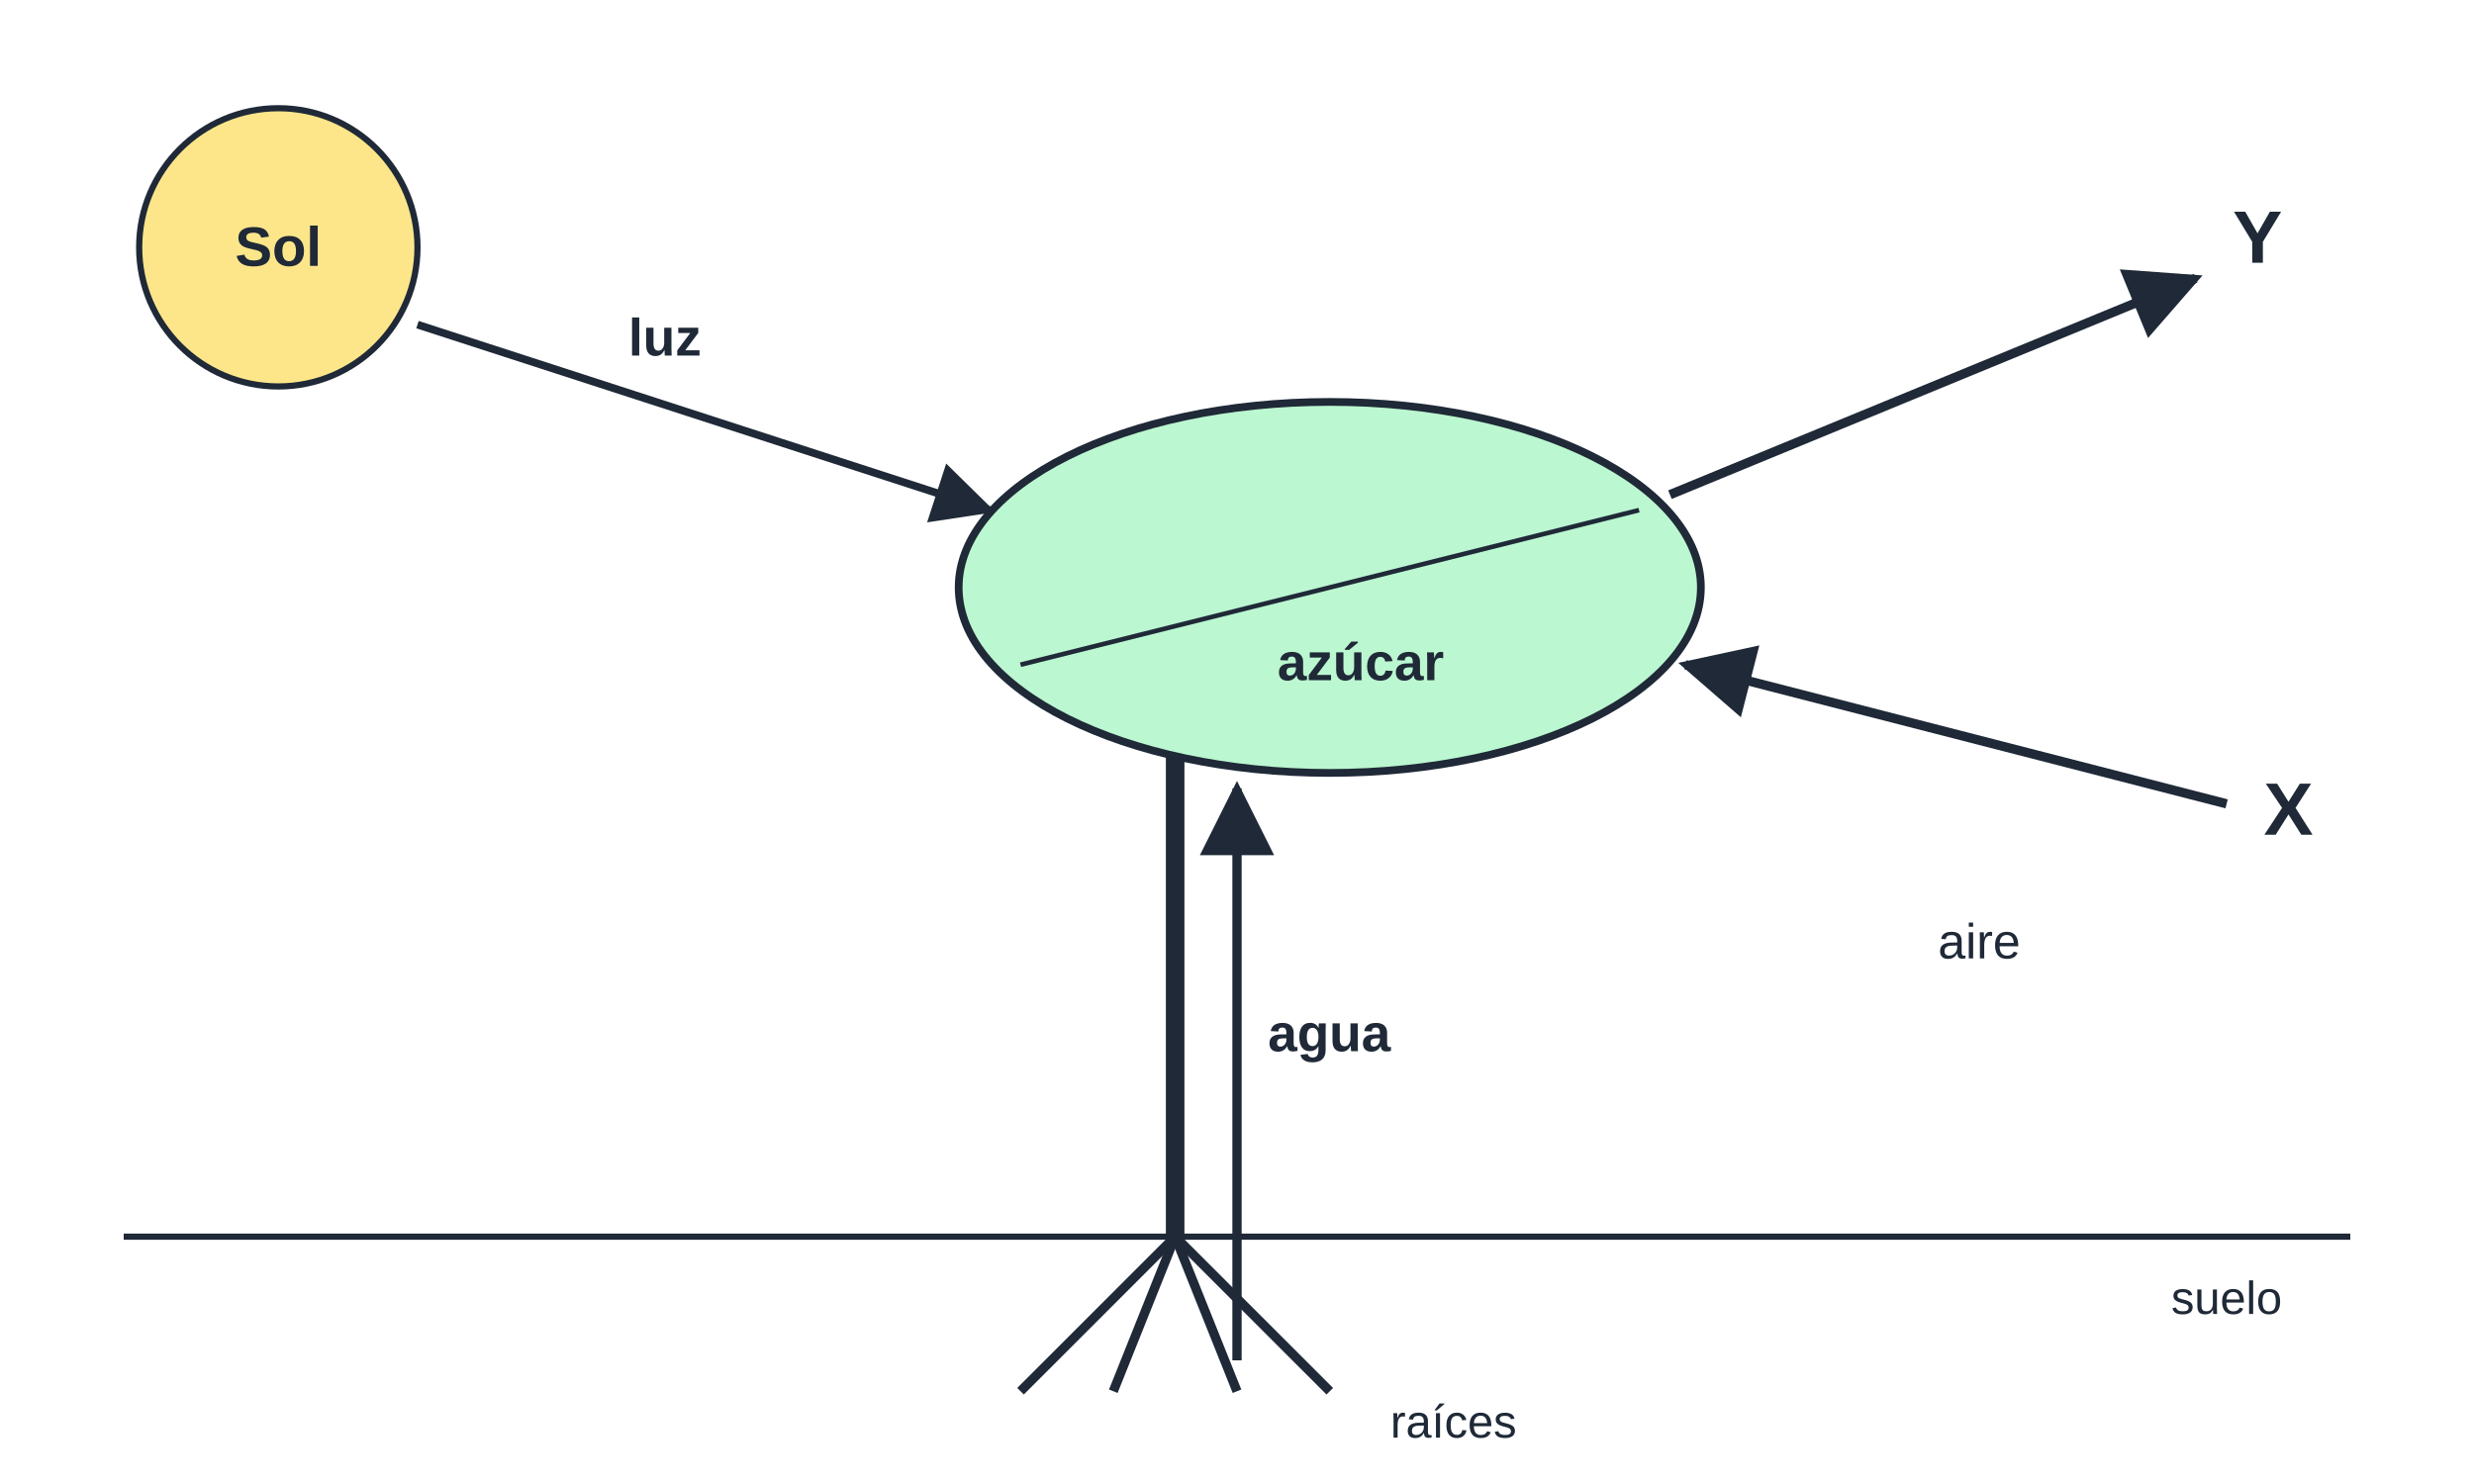
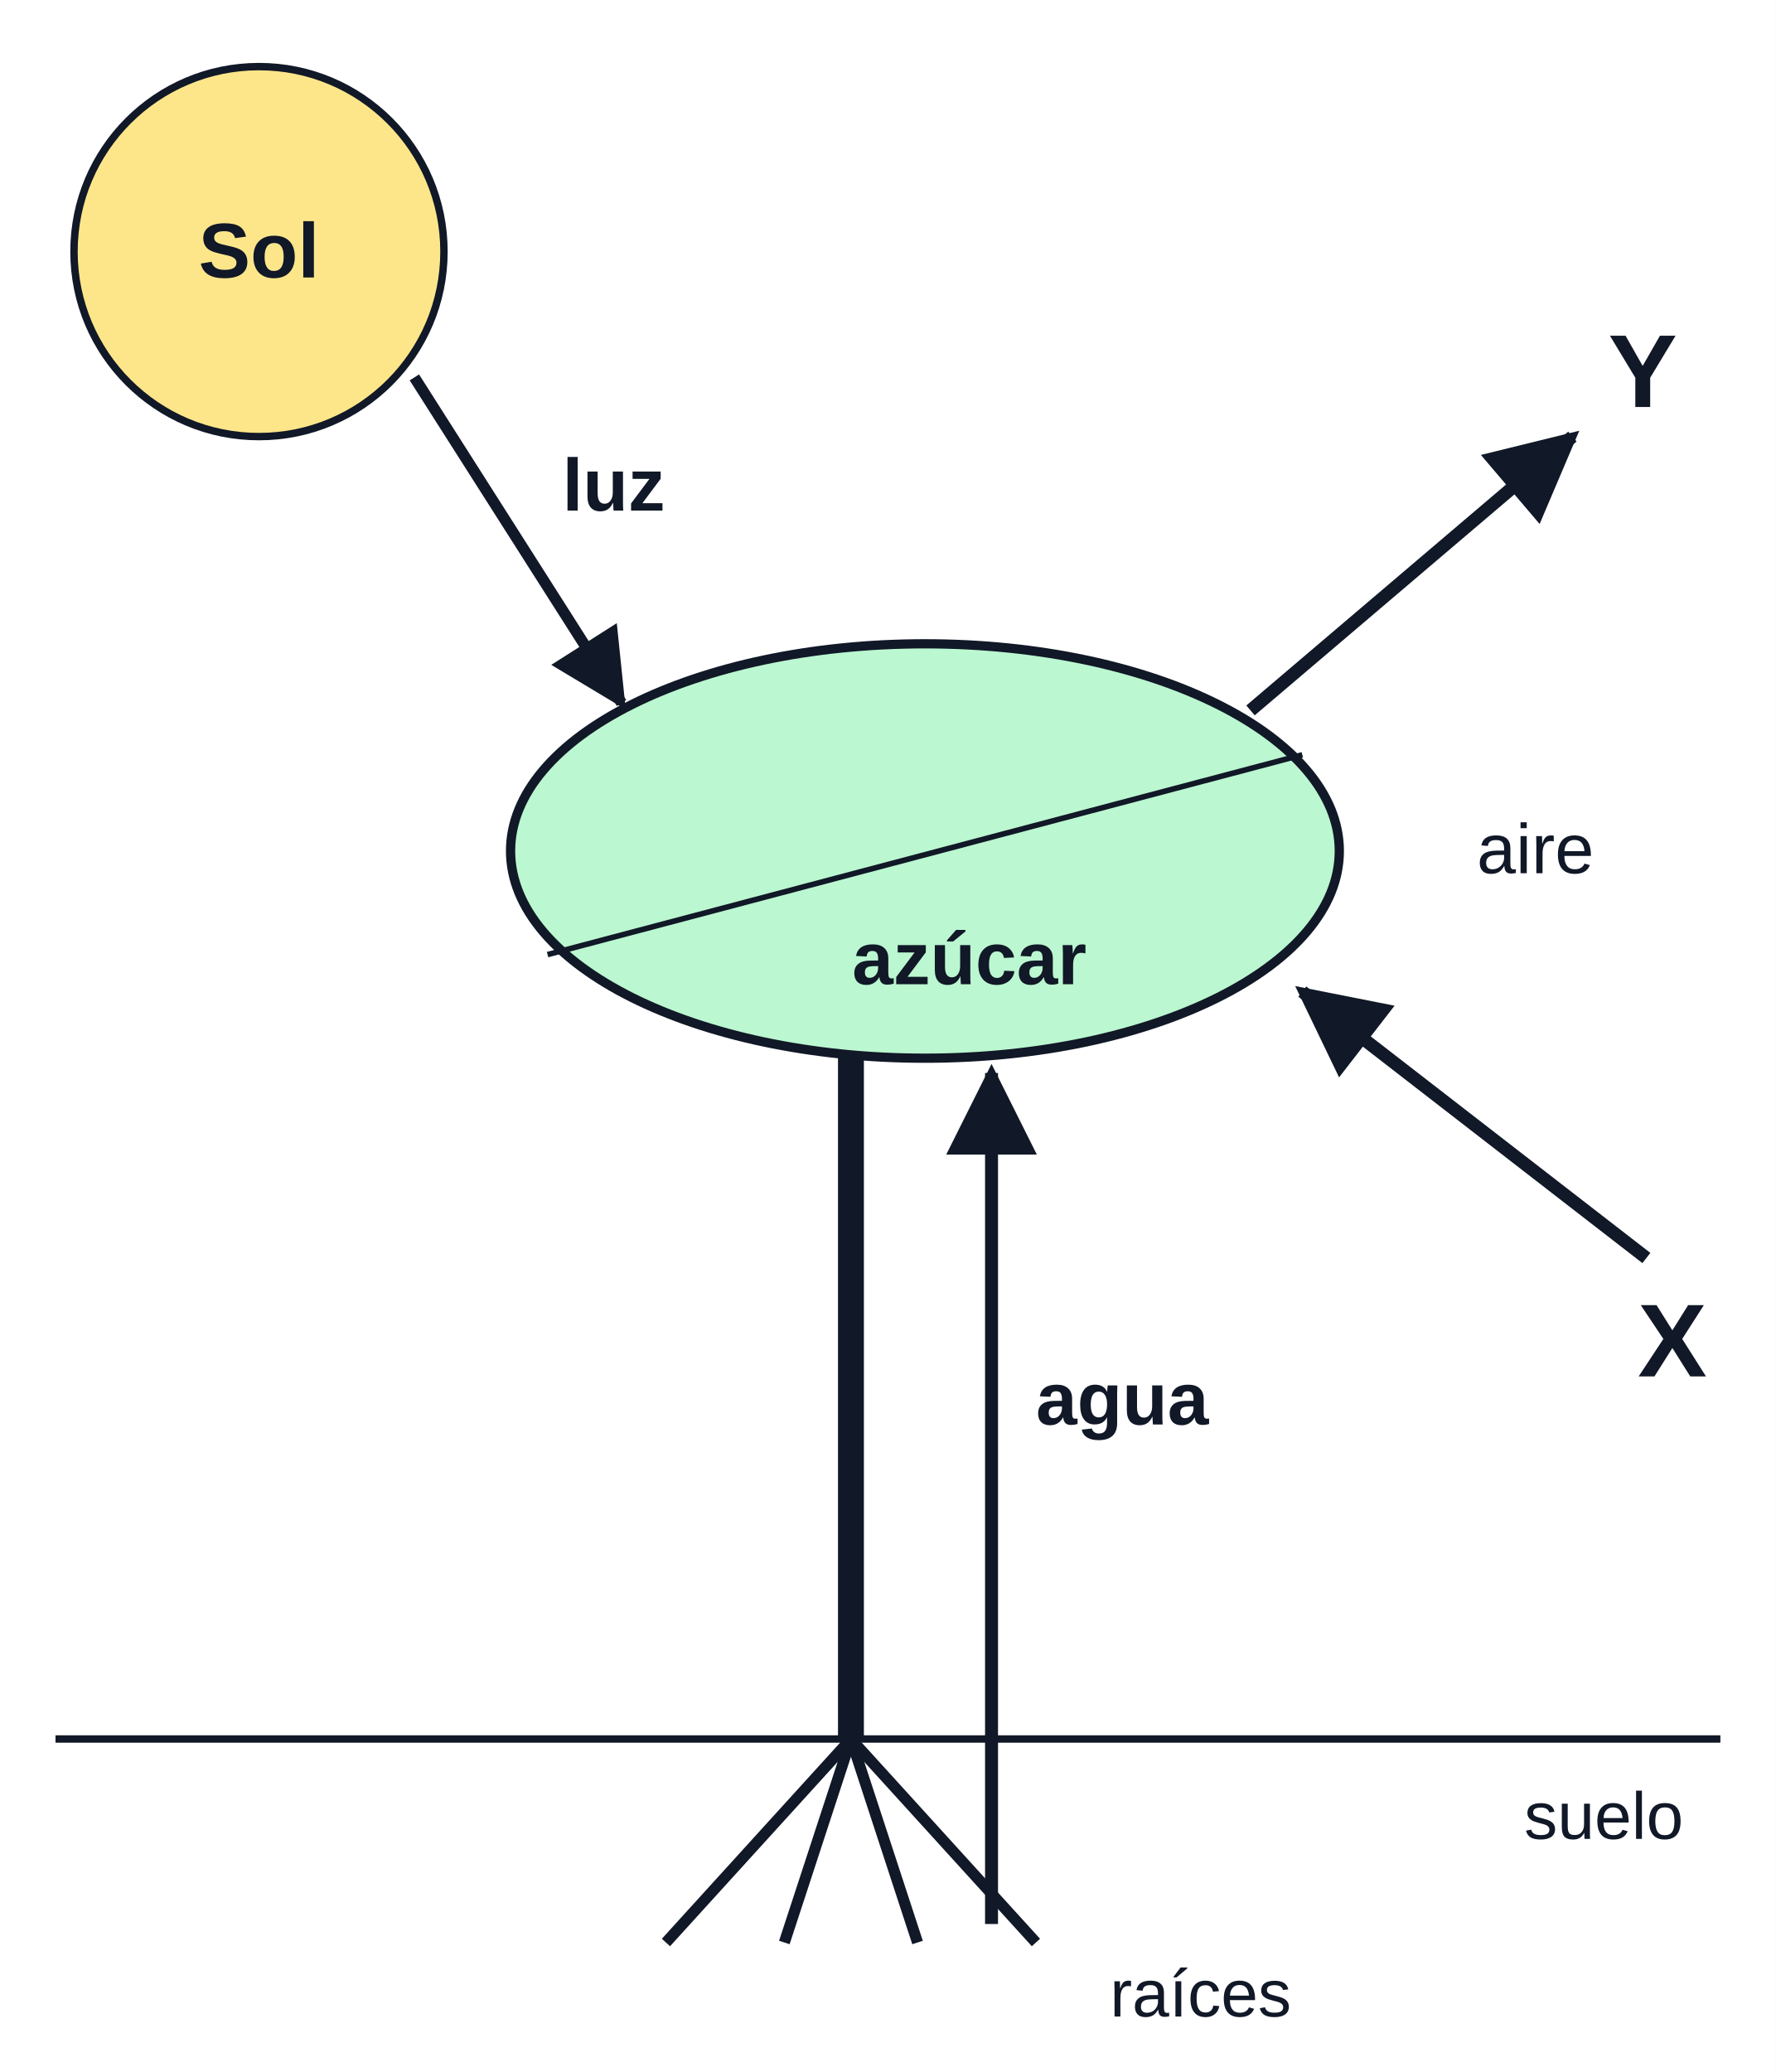
- <svg xmlns="http://www.w3.org/2000/svg" viewBox="0 0 800 480" width="800" height="480" role="img" font-family="Arial, Helvetica, sans-serif">
+ <svg xmlns="http://www.w3.org/2000/svg" viewBox="0 0 480 560" width="480" height="560" role="img" font-family="Arial, Helvetica, sans-serif">
  <defs>
-     <marker id="fl" viewBox="0 0 10 10" refX="9" refY="5" markerWidth="8" markerHeight="8" orient="auto-start-reverse">
-       <path d="M0,0 L10,5 L0,10 z" fill="#1f2937" />
+     <marker id="fl" viewBox="0 0 10 10" refX="9" refY="5" markerWidth="7" markerHeight="7" orient="auto-start-reverse">
+       <path d="M0,0 L10,5 L0,10 z" fill="#111827" />
    </marker>
  </defs>
-   <rect x="0" y="0" width="800" height="480" fill="#ffffff" />
-   <circle cx="90" cy="80" r="45" fill="#fde68a" stroke="#1f2937" stroke-width="2" />
-   <text x="90" y="86" font-size="18" text-anchor="middle" font-weight="bold" fill="#1f2937">Sol</text>
-   <line x1="40" y1="400" x2="760" y2="400" stroke="#1f2937" stroke-width="2" />
-   <text x="720" y="425" font-size="15" text-anchor="middle" font-weight="normal" fill="#1f2937">suelo</text>
-   <line x1="380" y1="400" x2="380" y2="230" stroke="#1f2937" stroke-width="6" />
-   <ellipse cx="430" cy="190" rx="120" ry="60" fill="#bbf7d0" stroke="#1f2937" stroke-width="2.5" />
-   <line x1="330" y1="215" x2="530" y2="165" stroke="#1f2937" stroke-width="1.5" />
-   <text x="440" y="220" font-size="17" text-anchor="middle" font-weight="bold" fill="#1f2937">azúcar</text>
-   <line x1="380" y1="400" x2="330" y2="450" stroke="#1f2937" stroke-width="3" />
-   <line x1="380" y1="400" x2="360" y2="450" stroke="#1f2937" stroke-width="3" />
-   <line x1="380" y1="400" x2="400" y2="450" stroke="#1f2937" stroke-width="3" />
-   <line x1="380" y1="400" x2="430" y2="450" stroke="#1f2937" stroke-width="3" />
-   <text x="470" y="465" font-size="15" text-anchor="middle" font-weight="normal" fill="#1f2937">raíces</text>
-   <line x1="135" y1="105" x2="320" y2="165" stroke="#1f2937" stroke-width="2.5" marker-end="url(#fl)" />
-   <text x="215" y="115" font-size="17" text-anchor="middle" font-weight="bold" fill="#1f2937">luz</text>
-   <line x1="400" y1="440" x2="400" y2="255" stroke="#1f2937" stroke-width="3" marker-end="url(#fl)" />
-   <text x="410" y="340" font-size="17" text-anchor="start" font-weight="bold" fill="#1f2937">agua</text>
-   <line x1="720" y1="260" x2="545" y2="215" stroke="#1f2937" stroke-width="3" marker-end="url(#fl)" />
-   <text x="740" y="270" font-size="24" text-anchor="middle" font-weight="bold" fill="#1f2937">X</text>
-   <line x1="540" y1="160" x2="710" y2="90" stroke="#1f2937" stroke-width="3" marker-end="url(#fl)" />
-   <text x="730" y="85" font-size="24" text-anchor="middle" font-weight="bold" fill="#1f2937">Y</text>
-   <text x="640" y="310" font-size="16" text-anchor="middle" font-weight="normal" fill="#1f2937">aire</text>
+   <rect x="0" y="0" width="480" height="560" fill="#ffffff" />
+   <circle cx="70" cy="68" r="50" fill="#fde68a" stroke="#111827" stroke-width="2" />
+   <text x="70" y="75" font-size="21" text-anchor="middle" font-weight="bold" fill="#111827">Sol</text>
+   <line x1="15" y1="470" x2="465" y2="470" stroke="#111827" stroke-width="2" />
+   <text x="455" y="497" font-size="18" text-anchor="end" font-weight="normal" fill="#111827">suelo</text>
+   <line x1="230" y1="470" x2="230" y2="280" stroke="#111827" stroke-width="7" />
+   <ellipse cx="250" cy="230" rx="112" ry="56" fill="#bbf7d0" stroke="#111827" stroke-width="2.5" />
+   <line x1="148" y1="258" x2="352" y2="204" stroke="#111827" stroke-width="1.5" />
+   <text x="262" y="266" font-size="20" text-anchor="middle" font-weight="bold" fill="#111827">azúcar</text>
+   <line x1="230" y1="470" x2="180" y2="525" stroke="#111827" stroke-width="3" />
+   <line x1="230" y1="470" x2="212" y2="525" stroke="#111827" stroke-width="3" />
+   <line x1="230" y1="470" x2="248" y2="525" stroke="#111827" stroke-width="3" />
+   <line x1="230" y1="470" x2="280" y2="525" stroke="#111827" stroke-width="3" />
+   <text x="300" y="545" font-size="18" text-anchor="start" font-weight="normal" fill="#111827">raíces</text>
+   <line x1="112" y1="102" x2="168" y2="190" stroke="#111827" stroke-width="3" marker-end="url(#fl)" />
+   <text x="152" y="138" font-size="20" text-anchor="start" font-weight="bold" fill="#111827">luz</text>
+   <line x1="268" y1="520" x2="268" y2="290" stroke="#111827" stroke-width="3.5" marker-end="url(#fl)" />
+   <text x="280" y="385" font-size="20" text-anchor="start" font-weight="bold" fill="#111827">agua</text>
+   <line x1="445" y1="340" x2="352" y2="268" stroke="#111827" stroke-width="3.5" marker-end="url(#fl)" />
+   <text x="452" y="372" font-size="28" text-anchor="middle" font-weight="bold" fill="#111827">X</text>
+   <line x1="338" y1="192" x2="425" y2="118" stroke="#111827" stroke-width="3.5" marker-end="url(#fl)" />
+   <text x="444" y="110" font-size="28" text-anchor="middle" font-weight="bold" fill="#111827">Y</text>
+   <text x="415" y="236" font-size="19" text-anchor="middle" font-weight="normal" fill="#111827">aire</text>
</svg>
